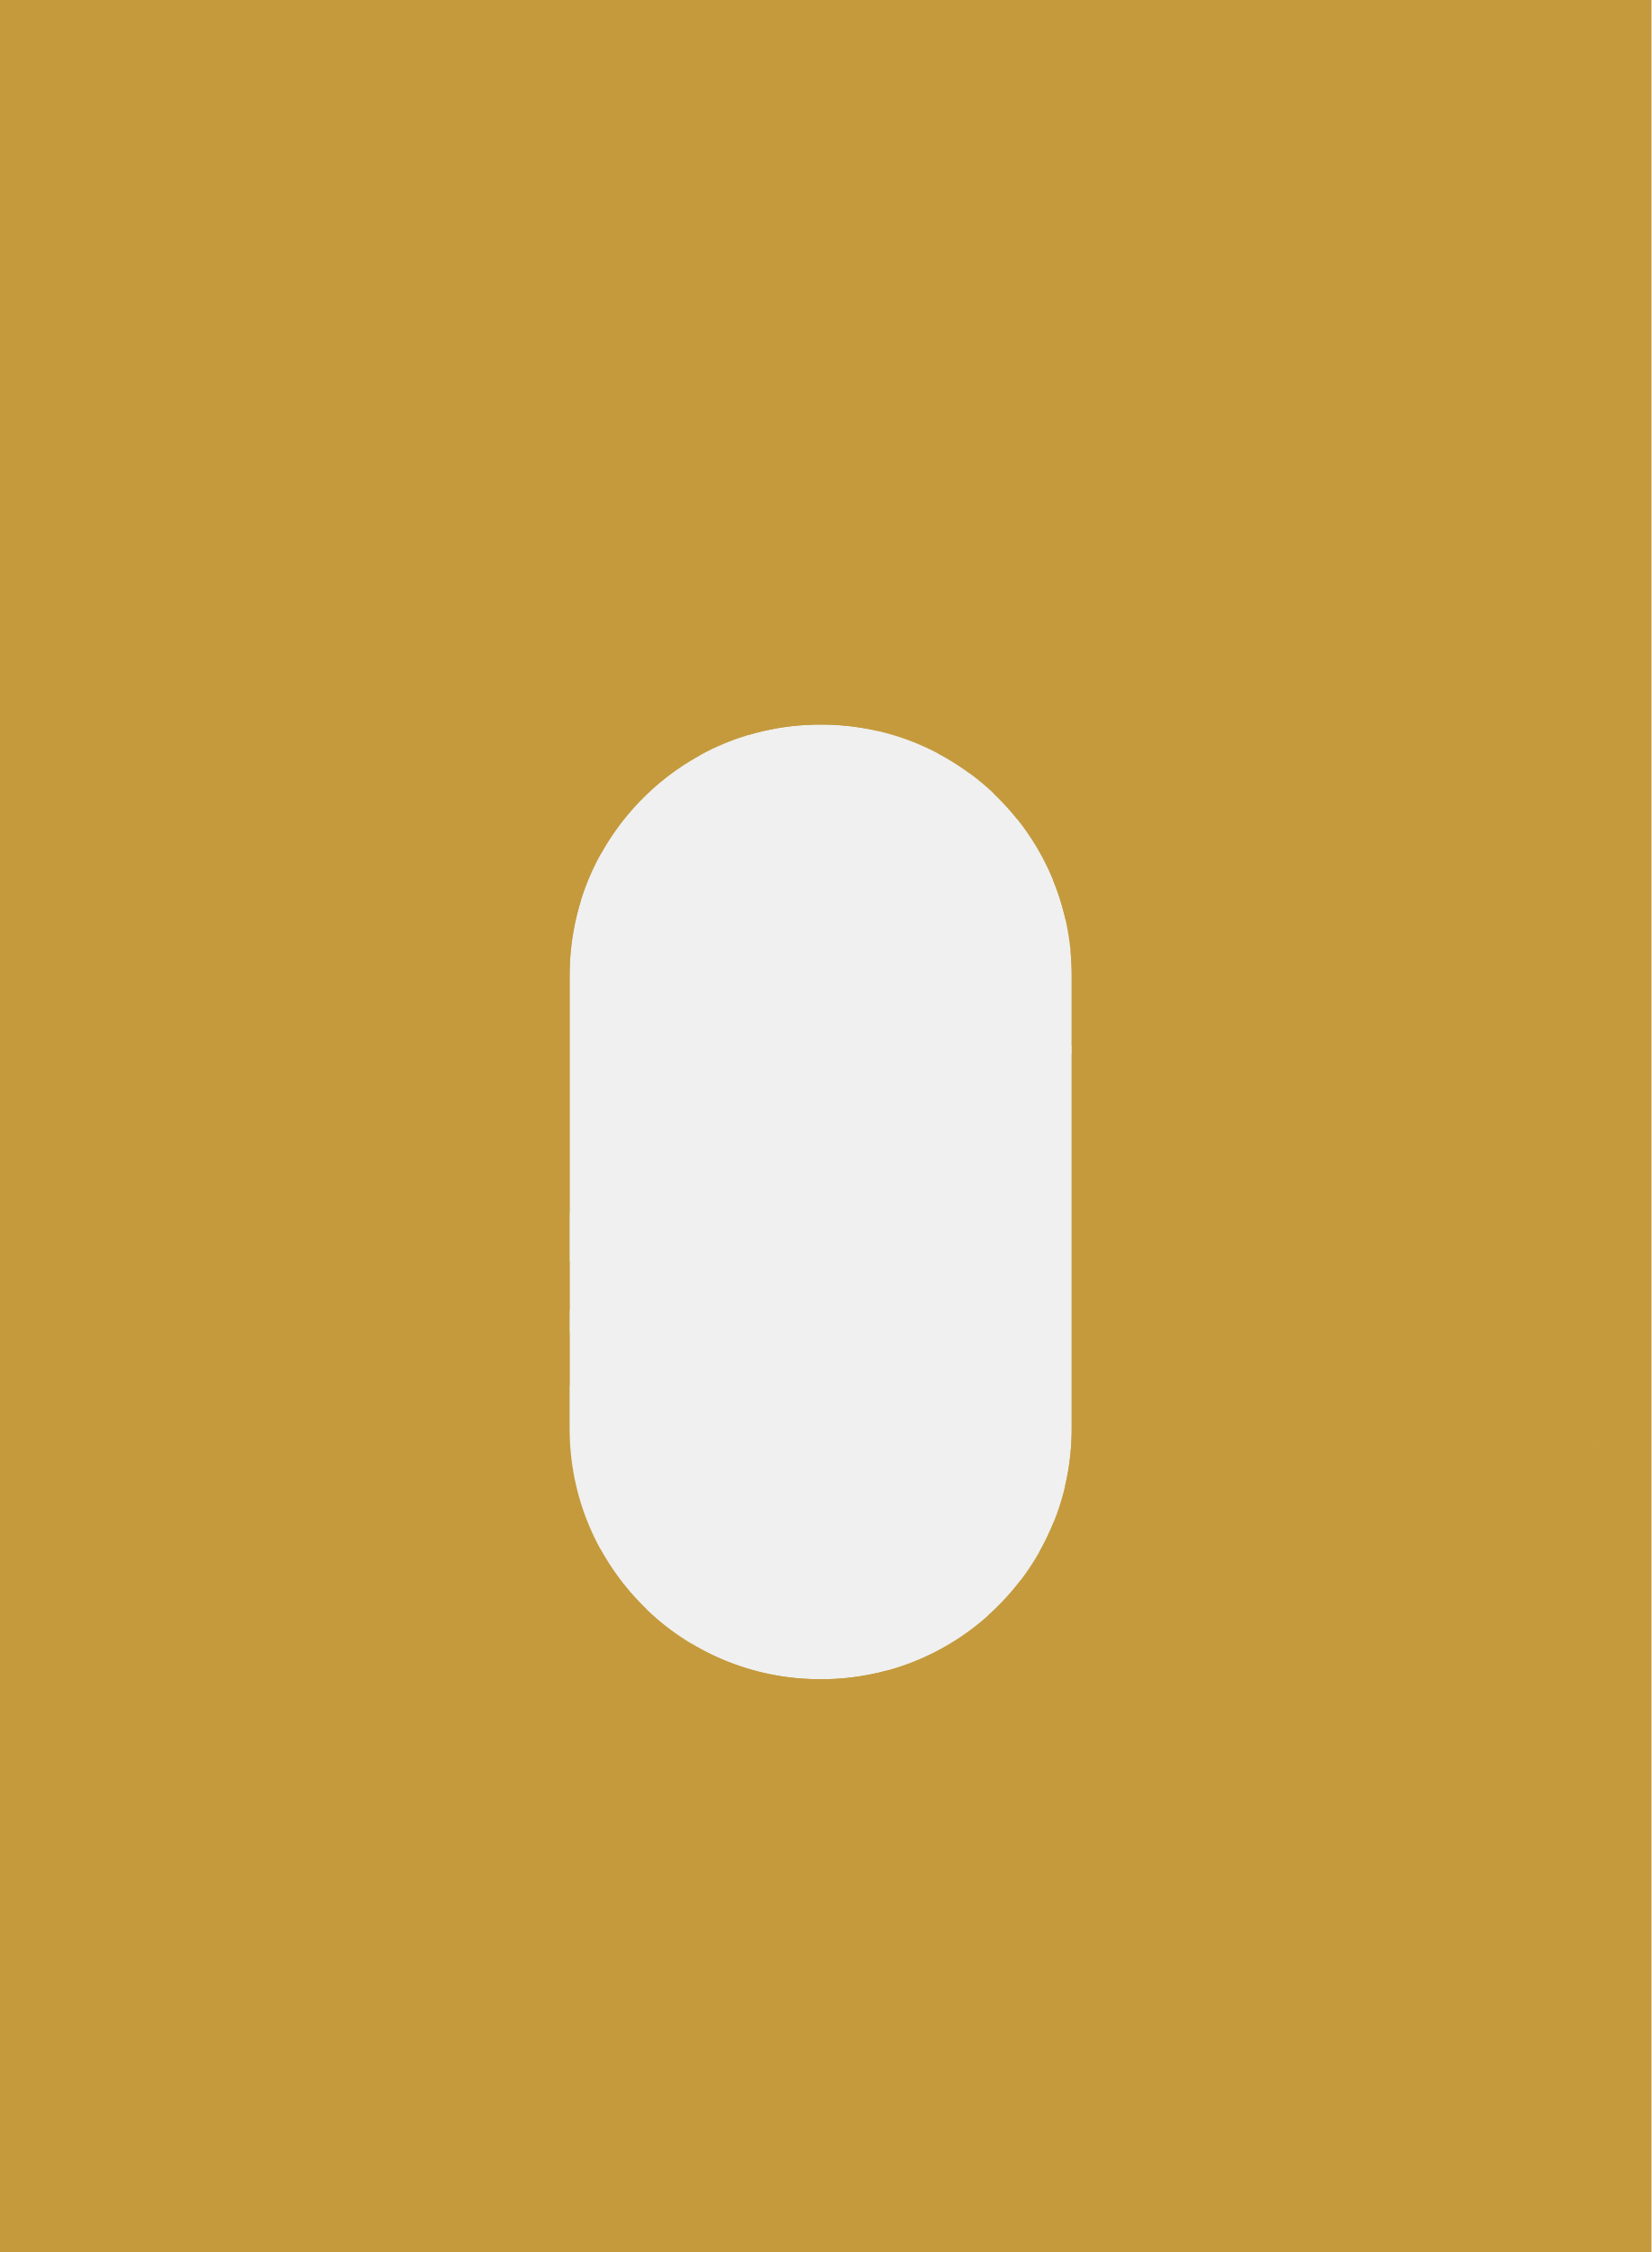
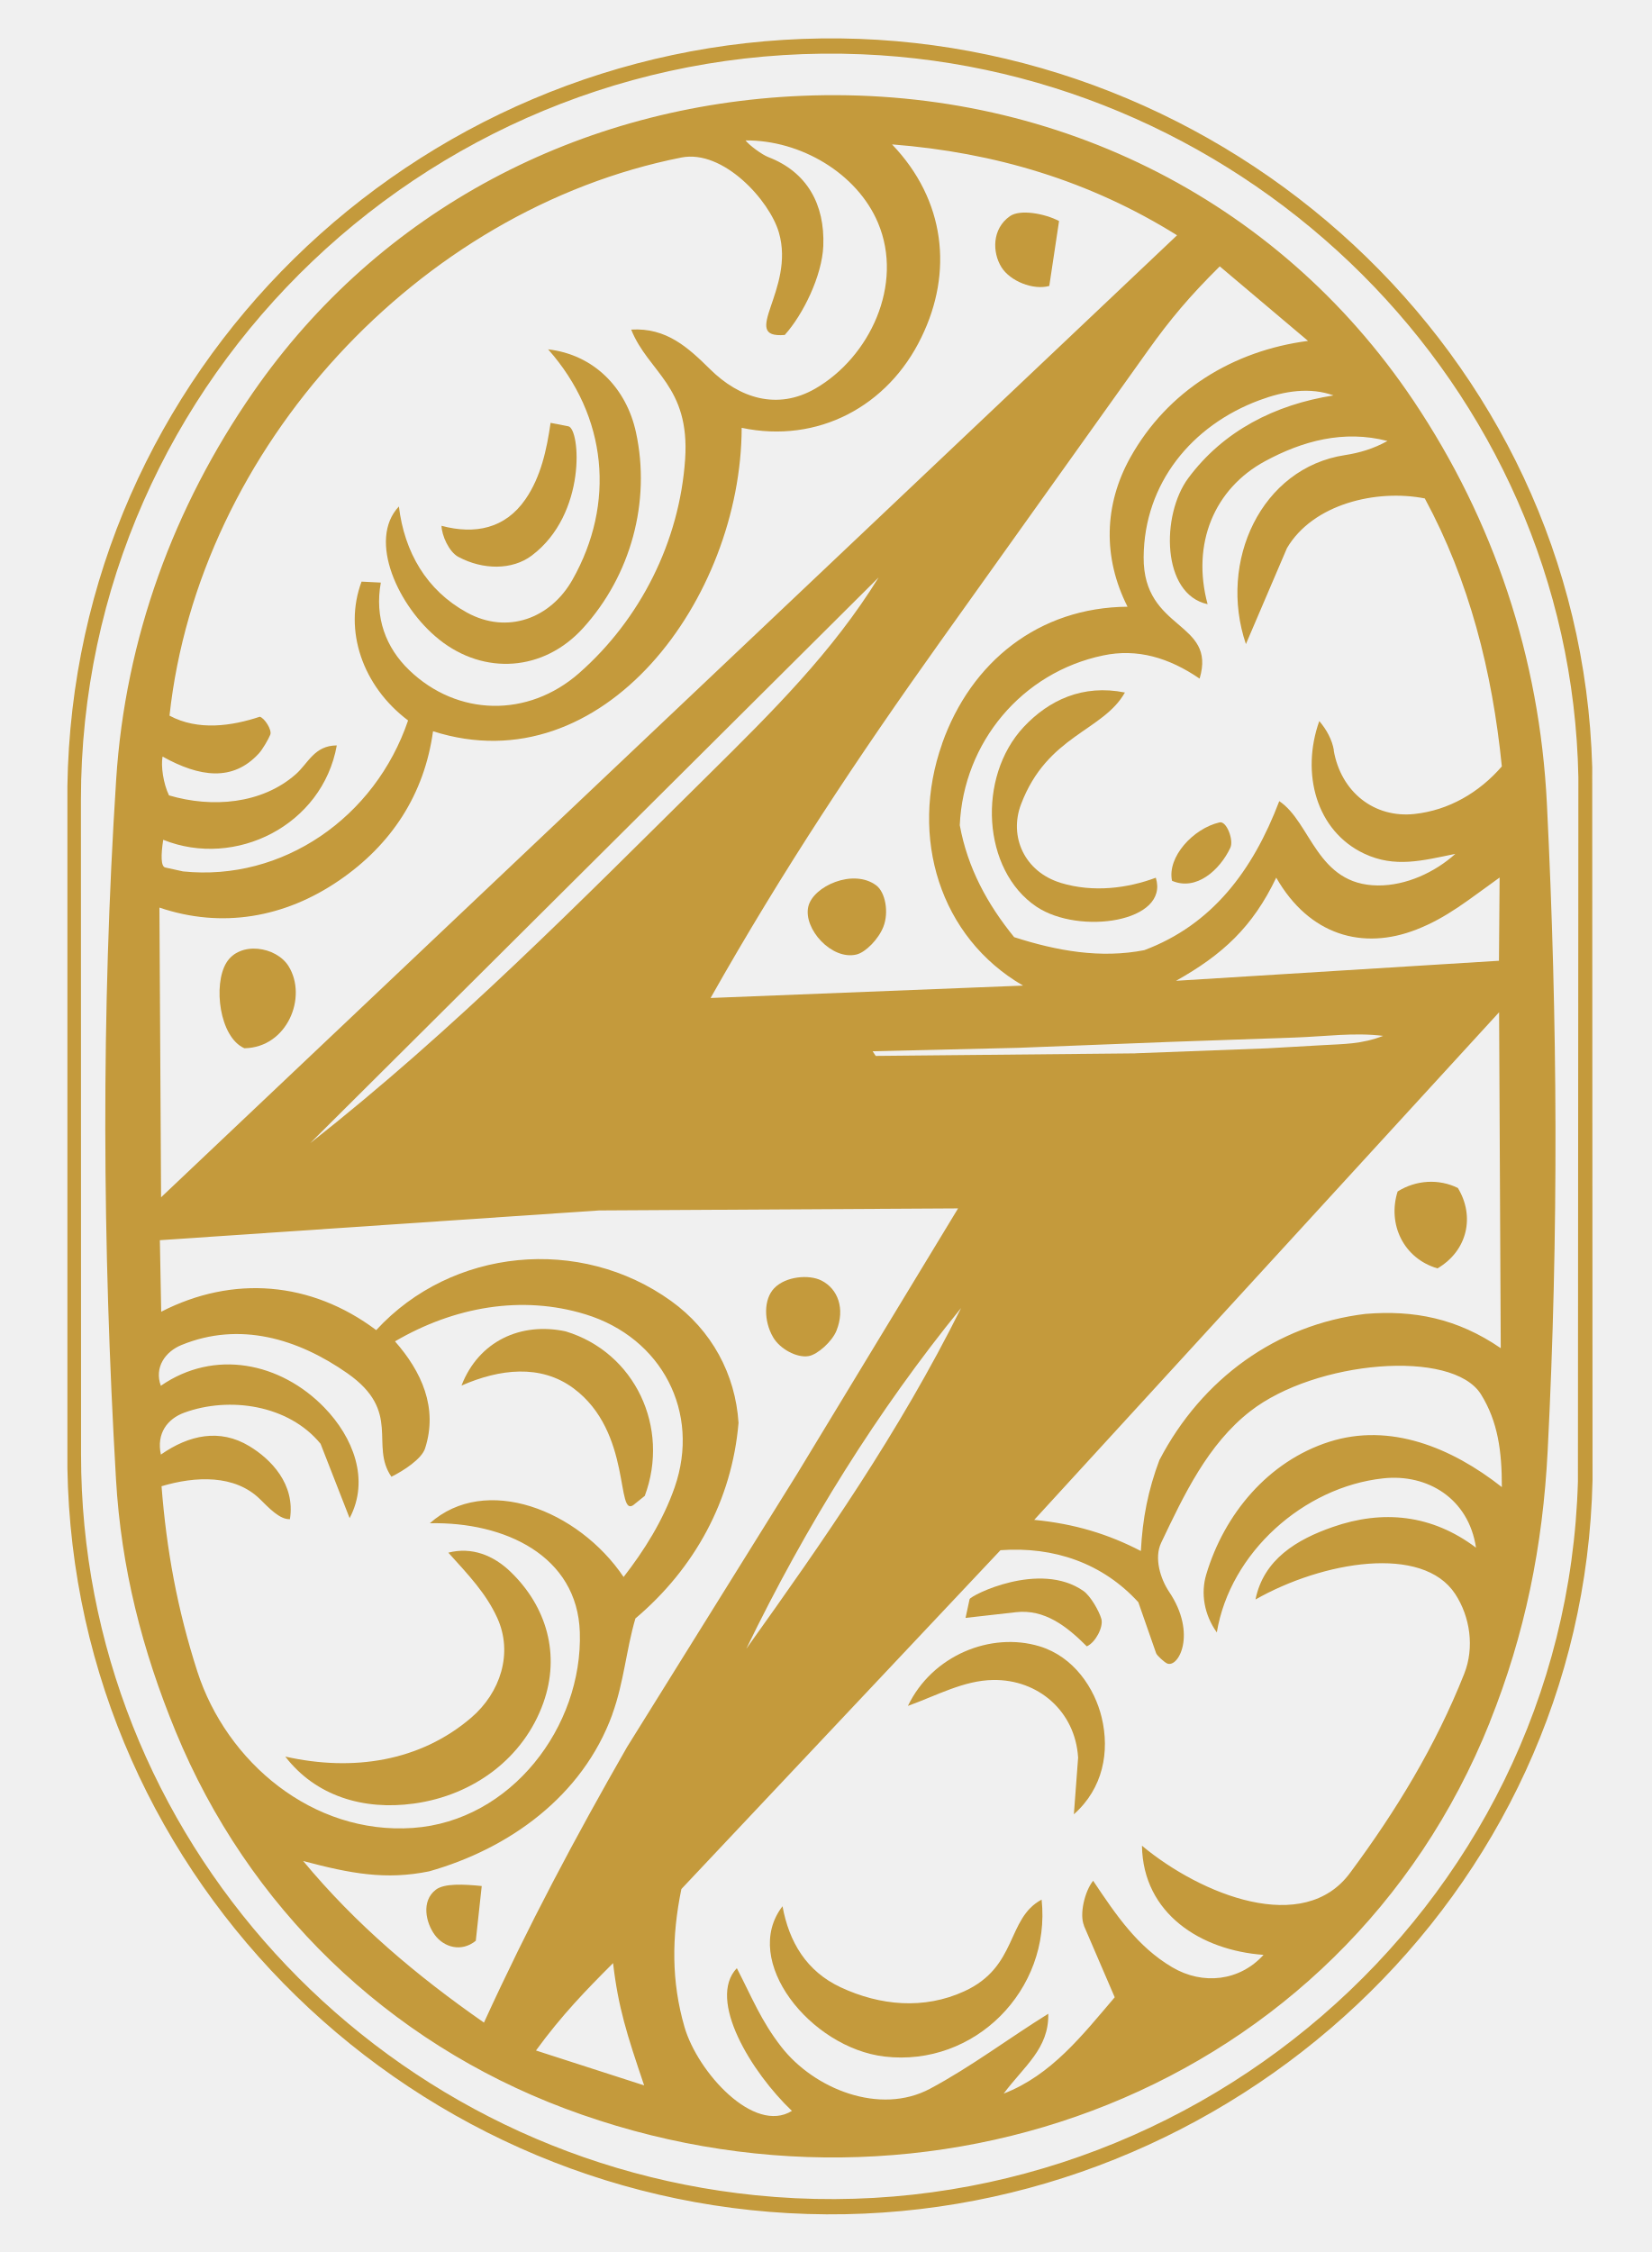
- <svg xmlns="http://www.w3.org/2000/svg" id="Layer_1" version="1.1" viewBox="0 0 1355 1847.71">
-   <defs>
-     <style>
-       .st0 {
-         mask: url(#mask);
-       }
- 
-       .st1 {
-         filter: url(#luminosity-invert-noclip);
-       }
- 
-       .st2 {
-         fill: #C49A3C;
-       }
- 
-       .st3 {
-         fill: #fff;
-       }
- 
-       .st4 {
-         fill: #C49A3C;
-       }
-     </style>
-     <filter id="luminosity-invert-noclip" x="55.3" y="31.49" width="1251.39" height="1785.32" color-interpolation-filters="sRGB" filterUnits="userSpaceOnUse">
-       <feColorMatrix result="cm" values="-1 0 0 0 1 0 -1 0 0 1 0 0 -1 0 1 0 0 0 1 0" />
-       <feFlood flood-color="#fff" result="bg" />
-       <feBlend in="cm" in2="bg" />
-     </filter>
-     <mask id="mask" x="55.3" y="31.49" width="1251.39" height="1785.32" maskUnits="userSpaceOnUse">
-       <g class="st1">
-         <path class="st3" d="M673.02,594.49h.68c113.5,0,205.64,92.14,205.64,205.64v372.01c0,113.5-92.14,205.64-205.64,205.64h-.68c-113.5,0-205.64-92.14-205.64-205.64v-372.01c0-113.5,92.14-205.64,205.64-205.64Z" />
-       </g>
-     </mask>
-   </defs>
-   <path class="st4" d="M0,0v1847.71h1355V0H0ZM879.34,1172.14c0,113.57-92.07,205.64-205.64,205.64h-.68c-113.57,0-205.64-92.07-205.64-205.64v-372.01c0-113.57,92.07-205.64,205.64-205.64h.68c113.57,0,205.64,92.07,205.64,205.64v372.01Z" />
-   <g class="st0">
-     <g>
-       <path class="st2" d="M1306.69,1214.38c-7.54,341.79-297.49,604.41-628.55,602.42-335.19-1.99-617.29-271.25-622.84-612.42v-559.32C60.43,304.68,339.6,35.94,673.9,31.54c331.48-4.35,623,257.38,632.53,597.76l.26,585.08h0ZM619.91,1801.14c349.65,35.61,664.73-232.82,674.79-585.55l.37-577.65c-6.13-322.52-270.99-580.37-588.02-593.41C359.81,30.23,66.35,307.51,66.4,656.32l.1,537.43c0,312.68,240.36,575.55,553.4,607.39h0Z" />
-       <path class="st2" d="M1222.38,1413.11c-121.02,302.05-461.34,428.61-758.73,316.92-145.89-54.83-260.21-165.37-319.48-309.27-27.54-66.87-44.77-134.16-49.01-207.26-11.15-192.18-12.25-381.69.16-573.98,7.49-115.83,47.23-223.6,112.27-317.49,103.89-149.98,268.69-235.75,450.19-243.4,201.87-8.54,389.24,81.95,502.03,250.2,65.88,98.29,103.47,210.51,109.44,330.74,8.85,178.57,9.69,352.68.63,530.73-3.98,78.13-18.59,150.55-47.5,222.66v.16ZM133.9,689.15c-1.89,12.36-1.99,21.84,1.73,22.62l14.51,3.19c81.74,8.48,157.67-44.25,184.69-123.85-37.55-28.28-53.05-74.2-38.17-113.9l15.81.79c-5.24,28.59,4.14,53.41,23.25,71.79,39.43,38.02,97.45,39.33,139.35,2.57,50.38-44.25,82.48-108.08,87.08-175.53,4.08-60.27-30.22-71.27-44.25-106.41,29.01-1.73,46.76,14.82,64.78,32.57,23.83,23.56,54.98,33.93,86.35,15.81,44.46-25.71,72.79-85.25,51.37-135.99-17.23-40.79-63.73-67.97-108.66-67.6,2.88,3.88,13.41,11.68,18.75,13.72,31.52,12.15,46.4,38.49,45.03,72.89-.99,24.45-16.6,56.35-31.63,73-37.91,3.14,8.85-37.13-4.82-84.1-7.65-26.34-45.66-68.23-79.96-61.48-215.64,42.68-396.15,238.05-420.03,457.94,23.56,12.62,51.21,8.48,74.05.89,3.77.89,10.21,10.79,8.64,14.71-1.57,3.93-6.44,12.2-9.37,15.4-21.42,23.36-48.65,19.43-79.02,2.57-1.47,7.75.63,22.26,5.29,31.84,35.24,10.42,76.14,7.17,103.95-17.28,10.32-9.06,15.24-23.62,33.72-23.72-11.78,65.67-83.26,101.22-142.38,77.45l-.05.1ZM278.17,722.45c-44.51,30.48-96.2,39.59-147.36,22.2l1.36,237.69L965.79,193.04c-71.58-44.67-149.45-67.97-233.87-74.57,43.78,45.66,50.22,104.94,24.09,158.3-27.28,56.56-84.99,87.45-147.46,74.25-.31,139.87-113.58,293.62-253.24,248.95-7.12,51.79-34.04,93-77.13,122.48h0ZM772.98,610.18c23.77-67.29,79.44-111.8,152.18-112.38-20.48-40.37-19.27-83.79,2.25-122.38,30.63-54.88,84.36-87.71,145.84-95.72l-72.42-61.16c-24.87,24.61-40.85,43.73-58.86,68.97l-170.19,238.53c-67.71,94.94-129.4,187.68-188.73,292.78l256.38-10.16c-68.29-39.54-93.53-121.7-66.4-198.47h-.05ZM1094.29,615.47c5.92,34.56,33.51,55.98,66.4,52.37,27.96-3.04,52.89-17.44,71.58-39.01-7.8-77.87-26.71-152.33-63.21-219.88-39.59-7.8-91.74,4.45-113.11,40.79l-33.67,78.71c-22.99-67.76,12.57-144.58,81.32-155.06,11.94-1.83,23.3-5.18,34.82-11.57-35.98-9.32-69.8,0-100.39,16.55-41.84,22.62-60.53,67.92-47.18,117.35-37.86-8.17-38.28-73.21-15.87-103.42,28.75-38.75,71.11-60.33,119.18-67.87-19.38-6.91-40.11-3.77-60.8,3.93-55.61,20.68-94.57,68.29-94.99,128.77-.42,60.8,60.12,52.26,45.92,99.65-25.35-17.28-51.21-24.87-79.12-19.01-66.61,13.88-114.68,71.32-117.67,139.29,6.44,35.09,22.52,64.62,44.62,91.85,35.29,11.36,71.01,17.65,106.77,10.68,55.51-20.79,89.02-65.09,110.75-122.27,26.18,17.39,30.63,68.81,80.96,69.18,22.99.16,46.66-10.68,63.52-25.92-27.18,5.55-49.59,11.68-74.83-.21-39.27-18.54-52.05-65.82-36.81-108.76,6.07,7.12,10.53,15.4,11.99,23.98l-.21-.1ZM581.63,635.42c52.42-51.84,101.33-100.28,139.29-161.65l-466.47,464.22c118.82-93.53,220.46-197.1,327.18-302.57ZM964.95,804.72l264.97-16.44.52-68.28c-25.55,18.22-42.94,32.83-68.39,42.73-43.83,17.07-87.71,4.82-114.89-42.63-19.32,40.48-44.04,63.21-82.21,84.62h0ZM951.49,1197.62c34.61-66.3,95.93-110.86,168.93-119.6,39.59-3.25,75.2,3.61,110.96,28.12l-1.36-275.6-381.43,416.47c33.41,3.25,60.95,11.78,87.5,25.55,1.41-26.81,5.86-49.75,15.34-74.99l.05.05ZM931.54,864.21l108.14-4.08,45.09-2.57c17.91-1.05,32.26-.73,50.11-7.65-23.83-2.93-47.08.47-72.37,1.36l-101.8,3.56-124.89,4.87-119.81,2.83,2.51,3.82,213.02-2.09v-.05ZM502.45,1406.56c-24.56,67.45-85.09,110.39-150.29,128.82-35.61,7.28-64.46,1.89-103.42-8.48,43.41,52.26,93,94,148.35,132.59,36.45-79.7,74.88-151.86,117.46-226.17l139.76-224.49,131.8-217.37-294.61,1.68-360.33,24.4,1.1,58.7c58.91-30.22,123.06-24.93,176.42,15.08,62.11-67.55,167.47-77.5,241.98-23.88,33.3,23.98,52.73,60.06,55.3,99.97-5.39,63.57-35.98,119.39-84.62,160.5-7.54,25.66-9.43,52.47-18.96,78.65h.05ZM237.9,1246.43c-8.27.47-17.33-9.27-24.56-16.39-20.68-20.32-52.84-18.96-80.8-10.63,4.14,52.52,12.83,100.54,29.38,152.02,23.98,74.36,94.68,134.06,176.84,128.35,80.64-5.6,139.45-83.16,136.99-160.55-1.99-62.73-61.53-90.75-123.06-89.44,45.56-40.58,121.7-11.15,158.98,44.09,16.97-21.84,32.36-46.29,41.89-73.57,21.42-61.63-10.58-122.69-73.1-141.91-52.31-16.08-107.82-6.23-156.36,22.15,21.78,24.77,35.45,54.51,24.66,87.87-2.78,8.59-17.59,18.28-27.6,23.2-18.01-26.03,8.9-53.36-36.13-84.88-40.79-28.54-88.55-42.68-136.1-23.2-13.14,5.34-22.52,18.17-16.97,33.46,43.88-30.37,98.19-19.22,134.11,17.8,23.72,24.45,37.49,59.23,20.79,90.8l-23.83-61.01c-26.29-32.05-74.88-39.01-111.8-25.55-13.93,5.08-22.99,17.12-19.22,34.4,23.09-16.13,48.33-21.57,72.58-6.91,17.59,10.63,37.86,31,33.3,59.91h0ZM612.32,1352.83c63.99-89.6,125.15-177.15,176.26-279.63-68.39,84.05-127.25,178.52-176.26,279.63ZM889.44,1579.84c-3.93-9.11.58-28.23,7.49-36.71,19.01,28.38,36.34,54.04,64.78,70.9,25.29,14.98,55.51,11.42,75.04-10.11-51.16-3.67-98.92-33.62-99.76-89.55,48.33,40.22,132.8,74.31,170.97,21.99,37.65-50.74,69.96-103.89,93.42-163.01,8.59-21.57,4.87-46.82-7.33-65.46-26.71-40.9-108.66-26.92-163.9,4.45,6.65-32.99,33.99-49.28,63.41-59.49,40.9-14.24,81.06-10.42,117.51,16.97-6.02-40.37-39.85-60.8-76.14-56.87-65.3,7.07-125.68,60.95-136.52,126.41-10.42-14.56-13.3-32.1-8.69-47.5,14.82-49.75,50.95-92.9,100.86-108.87,49.9-15.97,100.39,4.61,141.7,37.13.05-29.06-3.14-53.62-17.12-76.09-23.41-37.6-135.89-27.81-189.35,13.88-34.88,27.18-54.3,68.55-73.05,107.87-5.92,12.41-.73,29.48,6.55,40.32,23.2,34.56,7.38,63.26-1.94,58.6-2.09-1.05-8.01-6.18-8.8-8.38l-14.56-41.74c-29.17-31.94-69.07-45.87-113.11-42.68l-261.83,278.01c-8.06,39.27-8.22,76.04,2.57,113.21,10.79,37.18,57.08,88.13,88.13,68.81-33.3-31.68-69.75-91.27-45.19-117.09,12.57,24.35,20,43.41,36.55,64.62,26.86,34.46,80.75,56.35,122.06,34.25,33.88-18.12,63.52-40.69,96.93-61.48.63,28.54-19.69,42.84-36.6,65.51,39.12-15.08,64.57-47.91,91.12-79.02l-25.35-58.91h.16ZM528.53,1711.02c-14.14-41.74-21.26-63.94-25.5-100.33-21.99,21.99-42.21,42.78-63.26,71.69l88.76,28.64h0Z" />
-       <path class="st2" d="M642.06,1564.03c5.34,29.22,19.58,53.36,47.71,66.5,32.41,15.13,68.39,18.43,101.48,3.25,44.04-20.16,34.46-59.75,63.41-75.2,7.85,74.25-55.09,137.46-128.87,128.77-60.85-7.17-118.14-78.81-83.73-123.32h0Z" />
-       <path class="st2" d="M884.57,1441.75c-2.36-37.39-32.47-64.04-69.91-63.36-23.98.42-45.77,12.62-69.7,21.26,19.95-41.58,68.08-60.95,107.93-48.91,28.23,8.54,45.3,34.46,51.06,58.44,6.7,27.96,1.2,58.13-22.83,79.39l3.51-46.76-.05-.05Z" />
-       <path class="st2" d="M833.51,1322.78l-41.26,4.66,3.3-15.34c.63-2.93,57.45-31.89,93.42-6.76,5.76,4.03,12.88,16.44,14.71,22.99,1.83,6.55-4.82,19.32-11.94,22.46-16.55-16.6-34.72-30.69-58.23-28.02h0Z" />
-       <path class="st2" d="M360.49,524.83c-33.67-26.71-59.12-81.8-33.2-109.29,4.56,37.44,22.52,68.7,55.72,86.98,33.2,18.28,68.7,4.92,86.67-26.81,35.35-62.42,28.8-134.11-19.95-189.09,37.81,4.4,64.2,31.89,72.06,67.97,12.46,57.18-4.35,117.77-43.36,160.71-32.31,35.61-80.96,38.91-117.98,9.53h.05Z" />
-       <path class="st2" d="M376.15,456.96c-7.85-4.19-13.72-17.75-13.88-25.55,27.44,7.33,52.26,2.36,68.91-21.84,12.62-18.33,17.44-40.74,20.58-62.63l14.56,2.83c9.79,1.89,15.45,71.95-30.06,106.09-15.97,11.99-40.01,11.83-60.06,1.1h-.05Z" />
-       <path class="st2" d="M339.65,1479.77c-41.58,5.76-80.7-6.23-105.57-38.54,55.72,12.52,110.75,3.93,152.59-31.94,23.88-20.48,34.56-52.89,21.31-81.9-9.11-19.95-23.25-34.82-40.11-53.47,19.27-4.97,37.07,2.25,50.95,15.61,29.59,28.43,41.21,67.87,26.97,107.72-16.02,44.83-56.66,75.67-106.15,82.53h0Z" />
-       <path class="st2" d="M520.26,1234.44c-15.4,12.41-.89-59.49-49.96-95.57-26.81-19.69-60.38-15.76-91.64-2.04,14.03-36.39,48.6-52.37,85.51-44.46,56.92,17.28,85.72,78.97,64.88,134.95l-8.8,7.07v.05Z" />
-       <path class="st2" d="M200.51,860.07c-20.53-9.11-25.76-52.16-14.77-70.17,11-18.01,40.9-13.41,51,2.78,15.76,25.29-.94,66.82-36.24,67.39h0Z" />
-       <path class="st2" d="M868.96,181.41l-8.01,53.2c-13.2,3.67-32.15-3.93-39.27-15.4-7.54-12.15-7.85-31.42,6.96-41.84,8.33-5.86,28.54-2.2,40.32,3.98v.05Z" />
-       <path class="st2" d="M870.17,724.34c27.13,8.27,55.3,4.35,78.18-4.19,11.36,36.34-62.68,47.29-97.82,23.83-44.77-29.95-48.91-106.56-10.58-147.51,20.58-21.99,48.54-35.24,83.05-28.28-18.01,31.89-63.73,34.93-85.25,91.74-10.05,26.55,2.93,55.35,32.41,64.36v.05Z" />
-       <path class="st2" d="M1009.62,695.33c-8.75,18.69-28.17,35.92-47.97,27.33-4.08-19.53,17.39-42.94,39.01-47.91,5.86-1.36,11.68,14.66,8.9,20.58h.05Z" />
-       <path class="st2" d="M686.36,1091.69c-3.51,8.9-15.5,19.69-22.88,20.95-9.74,1.68-23.72-5.97-29.22-15.6-7.65-13.3-7.8-31.05,1.05-40.16,9.37-9.69,28.43-11.42,38.7-6.23,13.56,6.86,19.48,23.09,12.36,41.05h0Z" />
-       <path class="st2" d="M395.26,1547.43l-4.87,44.93c-11.89,9.64-26.13,5.29-33.57-4.71-7.44-10-11.42-27.96.84-37.23,6.86-5.24,22.73-4.5,37.65-2.98h-.05Z" />
-       <path class="st2" d="M724.85,760.32c-4.03,10.32-14.66,21.05-22.1,22.83-20.21,4.92-43.73-20.95-39.54-39.27,3.88-16.81,37.02-31.58,55.82-17.39,7.38,5.6,10.47,21.94,5.81,33.83Z" />
-       <path class="st2" d="M1179.49,1040.68c-27.75-8.06-41.26-36.18-32.73-63.1,15.24-9.53,33.83-10.53,49.43-2.88,14.03,23.09,8.12,51.32-16.7,65.98Z" />
-     </g>
+ <svg xmlns="http://www.w3.org/2000/svg" viewBox="0 0 1355 1847.71">
+   <g fill="#C49A3C">
+     <path d="M1306.69,1214.38c-7.54,341.79-297.49,604.41-628.55,602.42-335.19-1.99-617.29-271.25-622.84-612.42v-559.32C60.43,304.68,339.6,35.94,673.9,31.54c331.48-4.35,623,257.38,632.53,597.76l.26,585.08h0ZM619.91,1801.14c349.65,35.61,664.73-232.82,674.79-585.55l.37-577.65c-6.13-322.52-270.99-580.37-588.02-593.41C359.81,30.23,66.35,307.51,66.4,656.32l.1,537.43c0,312.68,240.36,575.55,553.4,607.39h0Z" />
+     <path d="M1222.38,1413.11c-121.02,302.05-461.34,428.61-758.73,316.92-145.89-54.83-260.21-165.37-319.48-309.27-27.54-66.87-44.77-134.16-49.01-207.26-11.15-192.18-12.25-381.69.16-573.98,7.49-115.83,47.23-223.6,112.27-317.49,103.89-149.98,268.69-235.75,450.19-243.4,201.87-8.54,389.24,81.95,502.03,250.2,65.88,98.29,103.47,210.51,109.44,330.74,8.85,178.57,9.69,352.68.63,530.73-3.98,78.13-18.59,150.55-47.5,222.66v.16ZM133.9,689.15c-1.89,12.36-1.99,21.84,1.73,22.62l14.51,3.19c81.74,8.48,157.67-44.25,184.69-123.85-37.55-28.28-53.05-74.2-38.17-113.9l15.81.79c-5.24,28.59,4.14,53.41,23.25,71.79,39.43,38.02,97.45,39.33,139.35,2.57,50.38-44.25,82.48-108.08,87.08-175.53,4.08-60.27-30.22-71.27-44.25-106.41,29.01-1.73,46.76,14.82,64.78,32.57,23.83,23.56,54.98,33.93,86.35,15.81,44.46-25.71,72.79-85.25,51.37-135.99-17.23-40.79-63.73-67.97-108.66-67.6,2.88,3.88,13.41,11.68,18.75,13.72,31.52,12.15,46.4,38.49,45.03,72.89-.99,24.45-16.6,56.35-31.63,73-37.91,3.14,8.85-37.13-4.82-84.1-7.65-26.34-45.66-68.23-79.96-61.48-215.64,42.68-396.15,238.05-420.03,457.94,23.56,12.62,51.21,8.48,74.05.89,3.77.89,10.21,10.79,8.64,14.71-1.57,3.93-6.44,12.2-9.37,15.4-21.42,23.36-48.65,19.43-79.02,2.57-1.47,7.75.63,22.26,5.29,31.84,35.24,10.42,76.14,7.17,103.95-17.28,10.32-9.06,15.24-23.62,33.72-23.72-11.78,65.67-83.26,101.22-142.38,77.45l-.05.1ZM278.17,722.45c-44.51,30.48-96.2,39.59-147.36,22.2l1.36,237.69L965.79,193.04c-71.58-44.67-149.45-67.97-233.87-74.57,43.78,45.66,50.22,104.94,24.09,158.3-27.28,56.56-84.99,87.45-147.46,74.25-.31,139.87-113.58,293.62-253.24,248.95-7.12,51.79-34.04,93-77.13,122.48h0ZM772.98,610.18c23.77-67.29,79.44-111.8,152.18-112.38-20.48-40.37-19.27-83.79,2.25-122.38,30.63-54.88,84.36-87.71,145.84-95.72l-72.42-61.16c-24.87,24.61-40.85,43.73-58.86,68.97l-170.19,238.53c-67.71,94.94-129.4,187.68-188.73,292.78l256.38-10.16c-68.29-39.54-93.53-121.7-66.4-198.47h-.05ZM1094.29,615.47c5.92,34.56,33.51,55.98,66.4,52.37,27.96-3.04,52.89-17.44,71.58-39.01-7.8-77.87-26.71-152.33-63.21-219.88-39.59-7.8-91.74,4.45-113.11,40.79l-33.67,78.71c-22.99-67.76,12.57-144.58,81.32-155.06,11.94-1.83,23.3-5.18,34.82-11.57-35.98-9.32-69.8,0-100.39,16.55-41.84,22.62-60.53,67.92-47.18,117.35-37.86-8.17-38.28-73.21-15.87-103.42,28.75-38.75,71.11-60.33,119.18-67.87-19.38-6.91-40.11-3.77-60.8,3.93-55.61,20.68-94.57,68.29-94.99,128.77-.42,60.8,60.12,52.26,45.92,99.65-25.35-17.28-51.21-24.87-79.12-19.01-66.61,13.88-114.68,71.32-117.67,139.29,6.44,35.09,22.52,64.62,44.62,91.85,35.29,11.36,71.01,17.65,106.77,10.68,55.51-20.79,89.02-65.09,110.75-122.27,26.18,17.39,30.63,68.81,80.96,69.18,22.99.16,46.66-10.68,63.52-25.92-27.18,5.55-49.59,11.68-74.83-.21-39.27-18.54-52.05-65.82-36.81-108.76,6.07,7.12,10.53,15.4,11.99,23.98l-.21-.1ZM581.63,635.42c52.42-51.84,101.33-100.28,139.29-161.65l-466.47,464.22c118.82-93.53,220.46-197.1,327.18-302.57ZM964.95,804.72l264.97-16.44.52-68.28c-25.55,18.22-42.94,32.83-68.39,42.73-43.83,17.07-87.71,4.82-114.89-42.63-19.32,40.48-44.04,63.21-82.21,84.62h0ZM951.49,1197.62c34.61-66.3,95.93-110.86,168.93-119.6,39.59-3.25,75.2,3.61,110.96,28.12l-1.36-275.6-381.43,416.47c33.41,3.25,60.95,11.78,87.5,25.55,1.41-26.81,5.86-49.75,15.34-74.99l.05.05ZM931.54,864.21l108.14-4.08,45.09-2.57c17.91-1.05,32.26-.73,50.11-7.65-23.83-2.93-47.08.47-72.37,1.36l-101.8,3.56-124.89,4.87-119.81,2.83,2.51,3.82,213.02-2.09v-.05ZM502.45,1406.56c-24.56,67.45-85.09,110.39-150.29,128.82-35.61,7.28-64.46,1.89-103.42-8.48,43.41,52.26,93,94,148.35,132.59,36.45-79.7,74.88-151.86,117.46-226.17l139.76-224.49,131.8-217.37-294.61,1.68-360.33,24.4,1.1,58.7c58.91-30.22,123.06-24.93,176.42,15.08,62.11-67.55,167.47-77.5,241.98-23.88,33.3,23.98,52.73,60.06,55.3,99.97-5.39,63.57-35.98,119.39-84.62,160.5-7.54,25.66-9.43,52.47-18.96,78.65h.05ZM237.9,1246.43c-8.27.47-17.33-9.27-24.56-16.39-20.68-20.32-52.84-18.96-80.8-10.63,4.14,52.52,12.83,100.54,29.38,152.02,23.98,74.36,94.68,134.06,176.84,128.35,80.64-5.6,139.45-83.16,136.99-160.55-1.99-62.73-61.53-90.75-123.06-89.44,45.56-40.58,121.7-11.15,158.98,44.09,16.97-21.84,32.36-46.29,41.89-73.57,21.42-61.63-10.58-122.69-73.1-141.91-52.31-16.08-107.82-6.23-156.36,22.15,21.78,24.77,35.45,54.51,24.66,87.87-2.78,8.59-17.59,18.28-27.6,23.2-18.01-26.03,8.9-53.36-36.13-84.88-40.79-28.54-88.55-42.68-136.1-23.2-13.14,5.34-22.52,18.17-16.97,33.46,43.88-30.37,98.19-19.22,134.11,17.8,23.72,24.45,37.49,59.23,20.79,90.8l-23.83-61.01c-26.29-32.05-74.88-39.01-111.8-25.55-13.93,5.08-22.99,17.12-19.22,34.4,23.09-16.13,48.33-21.57,72.58-6.91,17.59,10.63,37.86,31,33.3,59.91h0ZM612.32,1352.83c63.99-89.6,125.15-177.15,176.26-279.63-68.39,84.05-127.25,178.52-176.26,279.63ZM889.44,1579.84c-3.93-9.11.58-28.23,7.49-36.71,19.01,28.38,36.34,54.04,64.78,70.9,25.29,14.98,55.51,11.42,75.04-10.11-51.16-3.67-98.92-33.62-99.76-89.55,48.33,40.22,132.8,74.31,170.97,21.99,37.65-50.74,69.96-103.89,93.42-163.01,8.59-21.57,4.87-46.82-7.33-65.46-26.71-40.9-108.66-26.92-163.9,4.45,6.65-32.99,33.99-49.28,63.41-59.49,40.9-14.24,81.06-10.42,117.51,16.97-6.02-40.37-39.85-60.8-76.14-56.87-65.3,7.07-125.68,60.95-136.52,126.41-10.42-14.56-13.3-32.1-8.69-47.5,14.82-49.75,50.95-92.9,100.86-108.87,49.9-15.97,100.39,4.61,141.7,37.13.05-29.06-3.14-53.62-17.12-76.09-23.41-37.6-135.89-27.81-189.35,13.88-34.88,27.18-54.3,68.55-73.05,107.87-5.92,12.41-.73,29.48,6.55,40.32,23.2,34.56,7.38,63.26-1.94,58.6-2.09-1.05-8.01-6.18-8.8-8.38l-14.56-41.74c-29.17-31.94-69.07-45.87-113.11-42.68l-261.83,278.01c-8.06,39.27-8.22,76.04,2.57,113.21,10.79,37.18,57.08,88.13,88.13,68.81-33.3-31.68-69.75-91.27-45.19-117.09,12.57,24.35,20,43.41,36.55,64.62,26.86,34.46,80.75,56.35,122.06,34.25,33.88-18.12,63.52-40.69,96.93-61.48.63,28.54-19.69,42.84-36.6,65.51,39.12-15.08,64.57-47.91,91.12-79.02l-25.35-58.91h.16ZM528.53,1711.02c-14.14-41.74-21.26-63.94-25.5-100.33-21.99,21.99-42.21,42.78-63.26,71.69l88.76,28.64h0Z" />
+     <path d="M642.06,1564.03c5.34,29.22,19.58,53.36,47.71,66.5,32.41,15.13,68.39,18.43,101.48,3.25,44.04-20.16,34.46-59.75,63.41-75.2,7.85,74.25-55.09,137.46-128.87,128.77-60.85-7.17-118.14-78.81-83.73-123.32h0Z" />
+     <path d="M884.57,1441.75c-2.36-37.39-32.47-64.04-69.91-63.36-23.98.42-45.77,12.62-69.7,21.26,19.95-41.58,68.08-60.95,107.93-48.91,28.23,8.54,45.3,34.46,51.06,58.44,6.7,27.96,1.2,58.13-22.83,79.39l3.51-46.76-.05-.05Z" />
+     <path d="M833.51,1322.78l-41.26,4.66,3.3-15.34c.63-2.93,57.45-31.89,93.42-6.76,5.76,4.03,12.88,16.44,14.71,22.99,1.83,6.55-4.82,19.32-11.94,22.46-16.55-16.6-34.72-30.69-58.23-28.02h0Z" />
+     <path d="M360.49,524.83c-33.67-26.71-59.12-81.8-33.2-109.29,4.56,37.44,22.52,68.7,55.72,86.98,33.2,18.28,68.7,4.92,86.67-26.81,35.35-62.42,28.8-134.11-19.95-189.09,37.81,4.4,64.2,31.89,72.06,67.97,12.46,57.18-4.35,117.77-43.36,160.71-32.31,35.61-80.96,38.91-117.98,9.53h.05Z" />
+     <path d="M376.15,456.96c-7.85-4.19-13.72-17.75-13.88-25.55,27.44,7.33,52.26,2.36,68.91-21.84,12.62-18.33,17.44-40.74,20.58-62.63l14.56,2.83c9.79,1.89,15.45,71.95-30.06,106.09-15.97,11.99-40.01,11.83-60.06,1.1h-.05Z" />
+     <path d="M339.65,1479.77c-41.58,5.76-80.7-6.23-105.57-38.54,55.72,12.52,110.75,3.93,152.59-31.94,23.88-20.48,34.56-52.89,21.31-81.9-9.11-19.95-23.25-34.82-40.11-53.47,19.27-4.97,37.07,2.25,50.95,15.61,29.59,28.43,41.21,67.87,26.97,107.72-16.02,44.83-56.66,75.67-106.15,82.53h0Z" />
+     <path d="M520.26,1234.44c-15.4,12.41-.89-59.49-49.96-95.57-26.81-19.69-60.38-15.76-91.64-2.04,14.03-36.39,48.6-52.37,85.51-44.46,56.92,17.28,85.72,78.97,64.88,134.95l-8.8,7.07v.05Z" />
+     <path d="M200.51,860.07c-20.53-9.11-25.76-52.16-14.77-70.17,11-18.01,40.9-13.41,51,2.78,15.76,25.29-.94,66.82-36.24,67.39h0Z" />
+     <path d="M868.96,181.41l-8.01,53.2c-13.2,3.67-32.15-3.93-39.27-15.4-7.54-12.15-7.85-31.42,6.96-41.84,8.33-5.86,28.54-2.2,40.32,3.98v.05Z" />
+     <path d="M870.17,724.34c27.13,8.27,55.3,4.35,78.18-4.19,11.36,36.34-62.68,47.29-97.82,23.83-44.77-29.95-48.91-106.56-10.58-147.51,20.58-21.99,48.54-35.24,83.05-28.28-18.01,31.89-63.73,34.93-85.25,91.74-10.05,26.55,2.93,55.35,32.41,64.36v.05Z" />
+     <path d="M1009.62,695.33c-8.75,18.69-28.17,35.92-47.97,27.33-4.08-19.53,17.39-42.94,39.01-47.91,5.86-1.36,11.68,14.66,8.9,20.58h.05Z" />
+     <path d="M686.36,1091.69c-3.51,8.9-15.5,19.69-22.88,20.95-9.74,1.68-23.72-5.97-29.22-15.6-7.65-13.3-7.8-31.05,1.05-40.16,9.37-9.69,28.43-11.42,38.7-6.23,13.56,6.86,19.48,23.09,12.36,41.05h0Z" />
+     <path d="M395.26,1547.43l-4.87,44.93c-11.89,9.64-26.13,5.29-33.57-4.71-7.44-10-11.42-27.96.84-37.23,6.86-5.24,22.73-4.5,37.65-2.98h-.05Z" />
+     <path d="M724.85,760.32c-4.03,10.32-14.66,21.05-22.1,22.83-20.21,4.92-43.73-20.95-39.54-39.27,3.88-16.81,37.02-31.58,55.82-17.39,7.38,5.6,10.47,21.94,5.81,33.83Z" />
+     <path d="M1179.49,1040.68c-27.75-8.06-41.26-36.18-32.73-63.1,15.24-9.53,33.83-10.53,49.43-2.88,14.03,23.09,8.12,51.32-16.7,65.98Z" />
  </g>
</svg>
